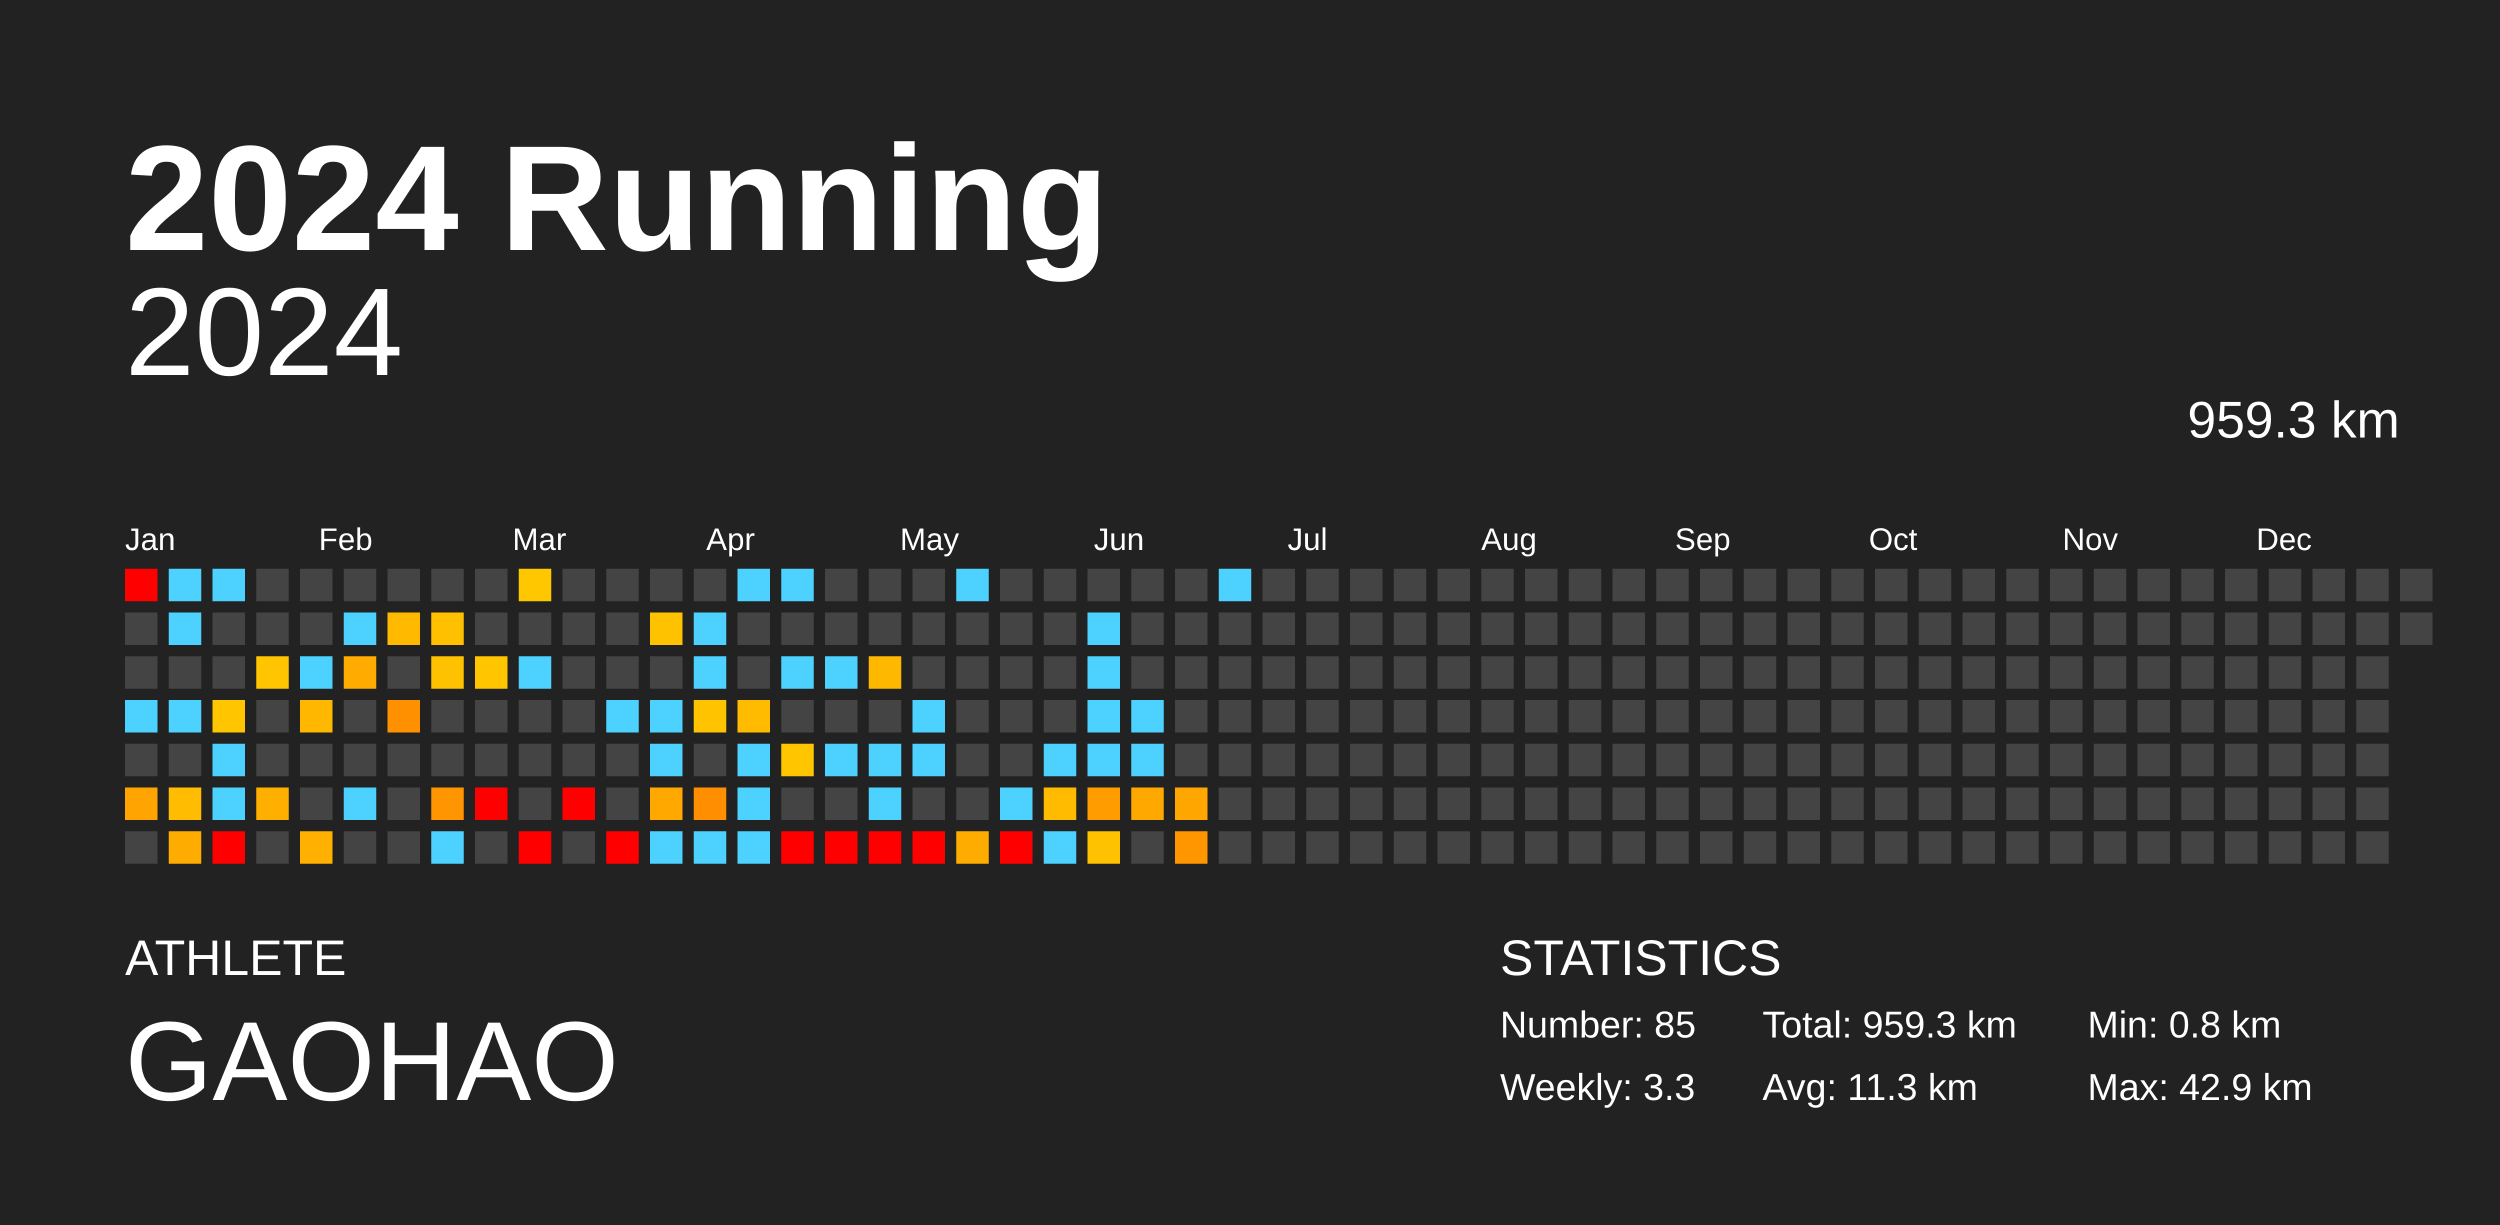
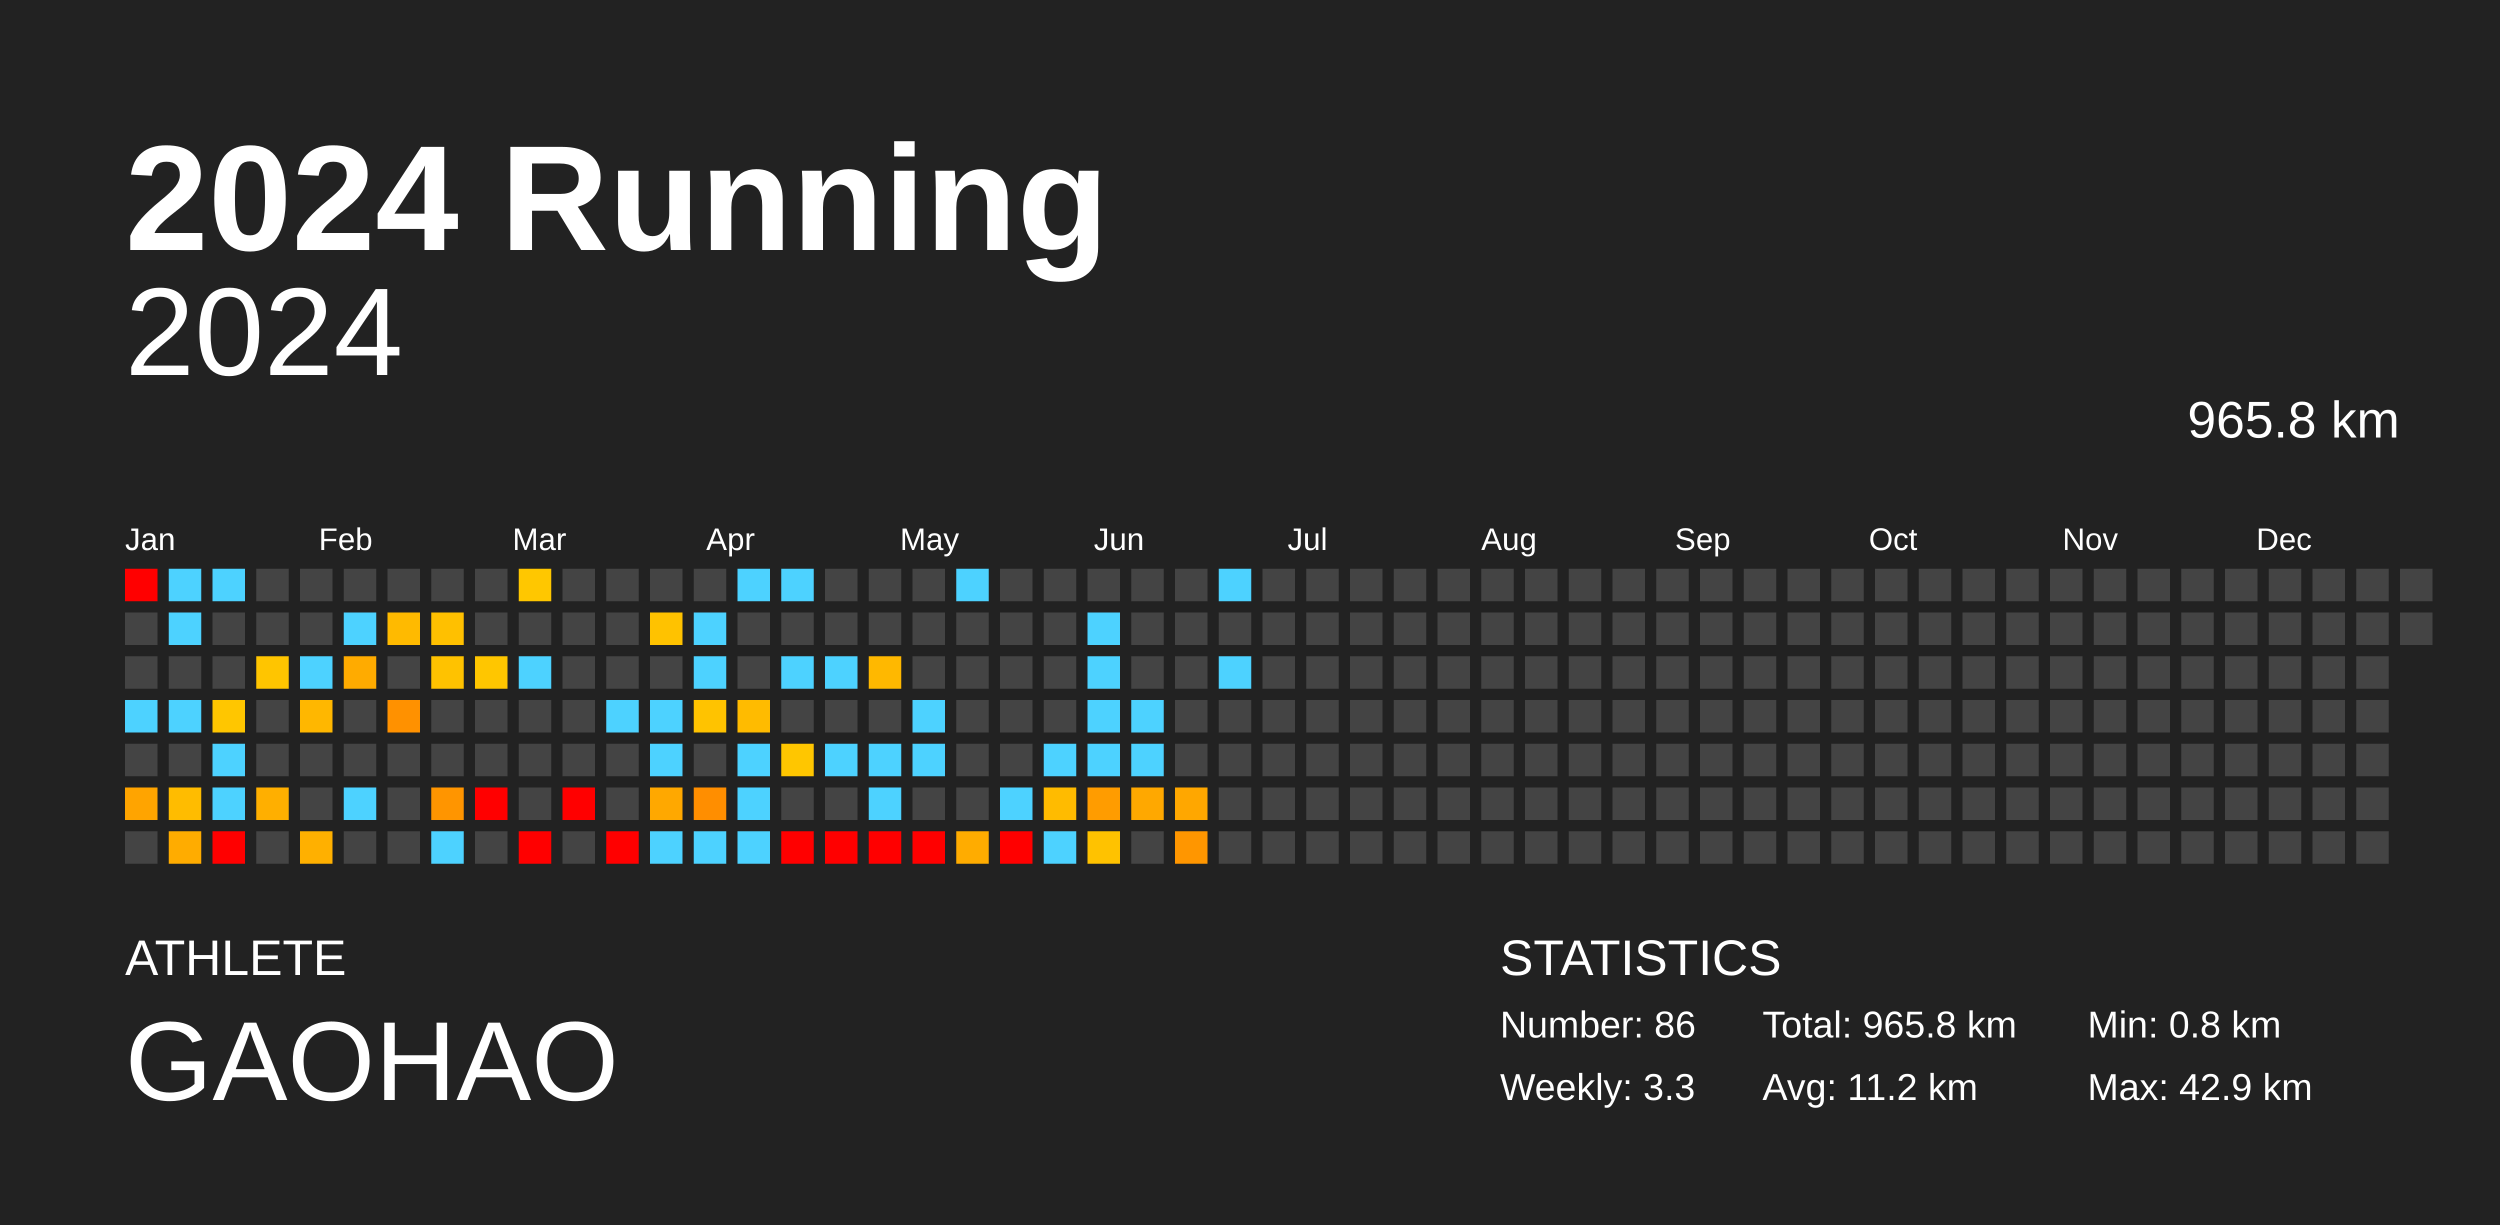
<svg xmlns="http://www.w3.org/2000/svg" baseProfile="full" height="98mm" version="1.1" viewBox="0,0,200,98" width="200mm">
  <defs />
  <rect fill="#222222" height="98" width="200" x="0" y="0" />
  <text fill="#FFFFFF" style="font-size:12px; font-family:Arial; font-weight:bold;" x="10" y="20">2024 Running</text>
  <text fill="#FFFFFF" style="font-size:4px; font-family:Arial" x="10" y="78">ATHLETE</text>
  <text fill="#FFFFFF" style="font-size:9px; font-family:Arial" x="10" y="88">GAOHAO</text>
  <text fill="#FFFFFF" style="font-size:4px; font-family:Arial" x="120" y="78">STATISTICS</text>
-   <text fill="#FFFFFF" style="font-size:3px; font-family:Arial" x="120" y="83">Number: 85</text>
+   <text fill="#FFFFFF" style="font-size:3px; font-family:Arial" x="120" y="83">Number: 86</text>
  <text fill="#FFFFFF" style="font-size:3px; font-family:Arial" x="120" y="88">Weekly: 3.3</text>
-   <text fill="#FFFFFF" style="font-size:3px; font-family:Arial" x="141" y="83">Total: 959.3 km</text>
-   <text fill="#FFFFFF" style="font-size:3px; font-family:Arial" x="141" y="88">Avg: 11.3 km</text>
+   <text fill="#FFFFFF" style="font-size:3px; font-family:Arial" x="141" y="83">Total: 965.8 km</text>
+   <text fill="#FFFFFF" style="font-size:3px; font-family:Arial" x="141" y="88">Avg: 11.2 km</text>
  <text fill="#FFFFFF" style="font-size:3px; font-family:Arial" x="167" y="83">Min: 0.8 km</text>
  <text fill="#FFFFFF" style="font-size:3px; font-family:Arial" x="167" y="88">Max: 42.9 km</text>
  <text alignment-baseline="hanging" fill="#FFFFFF" style="font-size:10.0px; font-family:Arial;" x="10" y="30">2024</text>
-   <text alignment-baseline="hanging" fill="#FFFFFF" style="font-size:4.125px; font-family:Arial;" x="175" y="35">959.3 km</text>
+   <text alignment-baseline="hanging" fill="#FFFFFF" style="font-size:4.125px; font-family:Arial;" x="175" y="35">965.8 km</text>
  <text fill="#FFFFFF" style="font-size:2.5px; font-family:Arial" x="10.0" y="44">Jan</text>
  <text fill="#FFFFFF" style="font-size:2.5px; font-family:Arial" x="25.5" y="44">Feb</text>
  <text fill="#FFFFFF" style="font-size:2.5px; font-family:Arial" x="41.0" y="44">Mar</text>
  <text fill="#FFFFFF" style="font-size:2.5px; font-family:Arial" x="56.5" y="44">Apr</text>
  <text fill="#FFFFFF" style="font-size:2.5px; font-family:Arial" x="72.0" y="44">May</text>
  <text fill="#FFFFFF" style="font-size:2.5px; font-family:Arial" x="87.5" y="44">Jun</text>
  <text fill="#FFFFFF" style="font-size:2.5px; font-family:Arial" x="103.0" y="44">Jul</text>
  <text fill="#FFFFFF" style="font-size:2.5px; font-family:Arial" x="118.5" y="44">Aug</text>
  <text fill="#FFFFFF" style="font-size:2.5px; font-family:Arial" x="134.0" y="44">Sep</text>
  <text fill="#FFFFFF" style="font-size:2.5px; font-family:Arial" x="149.5" y="44">Oct</text>
  <text fill="#FFFFFF" style="font-size:2.5px; font-family:Arial" x="165.0" y="44">Nov</text>
  <text fill="#FFFFFF" style="font-size:2.5px; font-family:Arial" x="180.5" y="44">Dec</text>
  <rect fill="red" height="2.6" width="2.6" x="10.0" y="45.5" />
  <rect fill="#444444" height="2.6" width="2.6" x="10.0" y="49.0" />
  <rect fill="#444444" height="2.6" width="2.6" x="10.0" y="52.5" />
  <rect fill="#4dd2ff" height="2.6" width="2.6" x="10.0" y="56.0" />
  <rect fill="#444444" height="2.6" width="2.6" x="10.0" y="59.5" />
  <rect fill="#ffa400" height="2.6" width="2.6" x="10.0" y="63.0" />
  <rect fill="#444444" height="2.6" width="2.6" x="10.0" y="66.5" />
  <rect fill="#4dd2ff" height="2.6" width="2.6" x="13.5" y="45.5" />
  <rect fill="#4dd2ff" height="2.6" width="2.6" x="13.5" y="49.0" />
  <rect fill="#444444" height="2.6" width="2.6" x="13.5" y="52.5" />
  <rect fill="#4dd2ff" height="2.6" width="2.6" x="13.5" y="56.0" />
  <rect fill="#444444" height="2.6" width="2.6" x="13.5" y="59.5" />
  <rect fill="#ffbc00" height="2.6" width="2.6" x="13.5" y="63.0" />
  <rect fill="#ffac00" height="2.6" width="2.6" x="13.5" y="66.5" />
  <rect fill="#4dd2ff" height="2.6" width="2.6" x="17.0" y="45.5" />
  <rect fill="#444444" height="2.6" width="2.6" x="17.0" y="49.0" />
  <rect fill="#444444" height="2.6" width="2.6" x="17.0" y="52.5" />
  <rect fill="#ffc600" height="2.6" width="2.6" x="17.0" y="56.0" />
  <rect fill="#4dd2ff" height="2.6" width="2.6" x="17.0" y="59.5" />
  <rect fill="#4dd2ff" height="2.6" width="2.6" x="17.0" y="63.0" />
  <rect fill="red" height="2.6" width="2.6" x="17.0" y="66.5" />
  <rect fill="#444444" height="2.6" width="2.6" x="20.5" y="45.5" />
  <rect fill="#444444" height="2.6" width="2.6" x="20.5" y="49.0" />
  <rect fill="#ffc500" height="2.6" width="2.6" x="20.5" y="52.5" />
  <rect fill="#444444" height="2.6" width="2.6" x="20.5" y="56.0" />
  <rect fill="#444444" height="2.6" width="2.6" x="20.5" y="59.5" />
  <rect fill="#ffaf00" height="2.6" width="2.6" x="20.5" y="63.0" />
  <rect fill="#444444" height="2.6" width="2.6" x="20.5" y="66.5" />
  <rect fill="#444444" height="2.6" width="2.6" x="24.0" y="45.5" />
  <rect fill="#444444" height="2.6" width="2.6" x="24.0" y="49.0" />
  <rect fill="#4dd2ff" height="2.6" width="2.6" x="24.0" y="52.5" />
  <rect fill="#ffb700" height="2.6" width="2.6" x="24.0" y="56.0" />
  <rect fill="#444444" height="2.6" width="2.6" x="24.0" y="59.5" />
  <rect fill="#444444" height="2.6" width="2.6" x="24.0" y="63.0" />
  <rect fill="#ffb000" height="2.6" width="2.6" x="24.0" y="66.5" />
  <rect fill="#444444" height="2.6" width="2.6" x="27.5" y="45.5" />
  <rect fill="#4dd2ff" height="2.6" width="2.6" x="27.5" y="49.0" />
  <rect fill="#ffab00" height="2.6" width="2.6" x="27.5" y="52.5" />
  <rect fill="#444444" height="2.6" width="2.6" x="27.5" y="56.0" />
  <rect fill="#444444" height="2.6" width="2.6" x="27.5" y="59.5" />
  <rect fill="#4dd2ff" height="2.6" width="2.6" x="27.5" y="63.0" />
  <rect fill="#444444" height="2.6" width="2.6" x="27.5" y="66.5" />
  <rect fill="#444444" height="2.6" width="2.6" x="31.0" y="45.5" />
  <rect fill="#ffba00" height="2.6" width="2.6" x="31.0" y="49.0" />
  <rect fill="#444444" height="2.6" width="2.6" x="31.0" y="52.5" />
  <rect fill="#ff9100" height="2.6" width="2.6" x="31.0" y="56.0" />
  <rect fill="#444444" height="2.6" width="2.6" x="31.0" y="59.5" />
  <rect fill="#444444" height="2.6" width="2.6" x="31.0" y="63.0" />
  <rect fill="#444444" height="2.6" width="2.6" x="31.0" y="66.5" />
  <rect fill="#444444" height="2.6" width="2.6" x="34.5" y="45.5" />
  <rect fill="#ffc000" height="2.6" width="2.6" x="34.5" y="49.0" />
  <rect fill="#ffc200" height="2.6" width="2.6" x="34.5" y="52.5" />
  <rect fill="#444444" height="2.6" width="2.6" x="34.5" y="56.0" />
  <rect fill="#444444" height="2.6" width="2.6" x="34.5" y="59.5" />
  <rect fill="#ff9500" height="2.6" width="2.6" x="34.5" y="63.0" />
  <rect fill="#4dd2ff" height="2.6" width="2.6" x="34.5" y="66.5" />
  <rect fill="#444444" height="2.6" width="2.6" x="38.0" y="45.5" />
  <rect fill="#444444" height="2.6" width="2.6" x="38.0" y="49.0" />
  <rect fill="#ffc600" height="2.6" width="2.6" x="38.0" y="52.5" />
  <rect fill="#444444" height="2.6" width="2.6" x="38.0" y="56.0" />
  <rect fill="#444444" height="2.6" width="2.6" x="38.0" y="59.5" />
  <rect fill="red" height="2.6" width="2.6" x="38.0" y="63.0" />
  <rect fill="#444444" height="2.6" width="2.6" x="38.0" y="66.5" />
  <rect fill="#ffc700" height="2.6" width="2.6" x="41.5" y="45.5" />
  <rect fill="#444444" height="2.6" width="2.6" x="41.5" y="49.0" />
  <rect fill="#4dd2ff" height="2.6" width="2.6" x="41.5" y="52.5" />
  <rect fill="#444444" height="2.6" width="2.6" x="41.5" y="56.0" />
  <rect fill="#444444" height="2.6" width="2.6" x="41.5" y="59.5" />
  <rect fill="#444444" height="2.6" width="2.6" x="41.5" y="63.0" />
  <rect fill="red" height="2.6" width="2.6" x="41.5" y="66.5" />
  <rect fill="#444444" height="2.6" width="2.6" x="45.0" y="45.5" />
  <rect fill="#444444" height="2.6" width="2.6" x="45.0" y="49.0" />
  <rect fill="#444444" height="2.6" width="2.6" x="45.0" y="52.5" />
  <rect fill="#444444" height="2.6" width="2.6" x="45.0" y="56.0" />
  <rect fill="#444444" height="2.6" width="2.6" x="45.0" y="59.5" />
  <rect fill="red" height="2.6" width="2.6" x="45.0" y="63.0" />
  <rect fill="#444444" height="2.6" width="2.6" x="45.0" y="66.5" />
  <rect fill="#444444" height="2.6" width="2.6" x="48.5" y="45.5" />
  <rect fill="#444444" height="2.6" width="2.6" x="48.5" y="49.0" />
  <rect fill="#444444" height="2.6" width="2.6" x="48.5" y="52.5" />
  <rect fill="#4dd2ff" height="2.6" width="2.6" x="48.5" y="56.0" />
  <rect fill="#444444" height="2.6" width="2.6" x="48.5" y="59.5" />
  <rect fill="#444444" height="2.6" width="2.6" x="48.5" y="63.0" />
  <rect fill="red" height="2.6" width="2.6" x="48.5" y="66.5" />
  <rect fill="#444444" height="2.6" width="2.6" x="52.0" y="45.5" />
  <rect fill="#ffc200" height="2.6" width="2.6" x="52.0" y="49.0" />
  <rect fill="#444444" height="2.6" width="2.6" x="52.0" y="52.5" />
  <rect fill="#4dd2ff" height="2.6" width="2.6" x="52.0" y="56.0" />
  <rect fill="#4dd2ff" height="2.6" width="2.6" x="52.0" y="59.5" />
  <rect fill="#ffa800" height="2.6" width="2.6" x="52.0" y="63.0" />
  <rect fill="#4dd2ff" height="2.6" width="2.6" x="52.0" y="66.5" />
  <rect fill="#444444" height="2.6" width="2.6" x="55.5" y="45.5" />
  <rect fill="#4dd2ff" height="2.6" width="2.6" x="55.5" y="49.0" />
  <rect fill="#4dd2ff" height="2.6" width="2.6" x="55.5" y="52.5" />
  <rect fill="#ffc300" height="2.6" width="2.6" x="55.5" y="56.0" />
  <rect fill="#444444" height="2.6" width="2.6" x="55.5" y="59.5" />
  <rect fill="#ff8e00" height="2.6" width="2.6" x="55.5" y="63.0" />
  <rect fill="#4dd2ff" height="2.6" width="2.6" x="55.5" y="66.5" />
  <rect fill="#4dd2ff" height="2.6" width="2.6" x="59.0" y="45.5" />
  <rect fill="#444444" height="2.6" width="2.6" x="59.0" y="49.0" />
  <rect fill="#444444" height="2.6" width="2.6" x="59.0" y="52.5" />
  <rect fill="#ffbb00" height="2.6" width="2.6" x="59.0" y="56.0" />
  <rect fill="#4dd2ff" height="2.6" width="2.6" x="59.0" y="59.5" />
  <rect fill="#4dd2ff" height="2.6" width="2.6" x="59.0" y="63.0" />
  <rect fill="#4dd2ff" height="2.6" width="2.6" x="59.0" y="66.5" />
  <rect fill="#4dd2ff" height="2.6" width="2.6" x="62.5" y="45.5" />
  <rect fill="#444444" height="2.6" width="2.6" x="62.5" y="49.0" />
  <rect fill="#4dd2ff" height="2.6" width="2.6" x="62.5" y="52.5" />
  <rect fill="#444444" height="2.6" width="2.6" x="62.5" y="56.0" />
  <rect fill="#ffc600" height="2.6" width="2.6" x="62.5" y="59.5" />
  <rect fill="#444444" height="2.6" width="2.6" x="62.5" y="63.0" />
  <rect fill="red" height="2.6" width="2.6" x="62.5" y="66.5" />
  <rect fill="#444444" height="2.6" width="2.6" x="66.0" y="45.5" />
  <rect fill="#444444" height="2.6" width="2.6" x="66.0" y="49.0" />
  <rect fill="#4dd2ff" height="2.6" width="2.6" x="66.0" y="52.5" />
  <rect fill="#444444" height="2.6" width="2.6" x="66.0" y="56.0" />
  <rect fill="#4dd2ff" height="2.6" width="2.6" x="66.0" y="59.5" />
  <rect fill="#444444" height="2.6" width="2.6" x="66.0" y="63.0" />
  <rect fill="red" height="2.6" width="2.6" x="66.0" y="66.5" />
  <rect fill="#444444" height="2.6" width="2.6" x="69.5" y="45.5" />
  <rect fill="#444444" height="2.6" width="2.6" x="69.5" y="49.0" />
  <rect fill="#ffb800" height="2.6" width="2.6" x="69.5" y="52.5" />
  <rect fill="#444444" height="2.6" width="2.6" x="69.5" y="56.0" />
  <rect fill="#4dd2ff" height="2.6" width="2.6" x="69.5" y="59.5" />
  <rect fill="#4dd2ff" height="2.6" width="2.6" x="69.5" y="63.0" />
  <rect fill="red" height="2.6" width="2.6" x="69.5" y="66.5" />
  <rect fill="#444444" height="2.6" width="2.6" x="73.0" y="45.5" />
  <rect fill="#444444" height="2.6" width="2.6" x="73.0" y="49.0" />
  <rect fill="#444444" height="2.6" width="2.6" x="73.0" y="52.5" />
  <rect fill="#4dd2ff" height="2.6" width="2.6" x="73.0" y="56.0" />
  <rect fill="#4dd2ff" height="2.6" width="2.6" x="73.0" y="59.5" />
  <rect fill="#444444" height="2.6" width="2.6" x="73.0" y="63.0" />
  <rect fill="red" height="2.6" width="2.6" x="73.0" y="66.5" />
  <rect fill="#4dd2ff" height="2.6" width="2.6" x="76.5" y="45.5" />
  <rect fill="#444444" height="2.6" width="2.6" x="76.5" y="49.0" />
  <rect fill="#444444" height="2.6" width="2.6" x="76.5" y="52.5" />
  <rect fill="#444444" height="2.6" width="2.6" x="76.5" y="56.0" />
  <rect fill="#444444" height="2.6" width="2.6" x="76.5" y="59.5" />
  <rect fill="#444444" height="2.6" width="2.6" x="76.5" y="63.0" />
  <rect fill="#ffac00" height="2.6" width="2.6" x="76.5" y="66.5" />
  <rect fill="#444444" height="2.6" width="2.6" x="80.0" y="45.5" />
  <rect fill="#444444" height="2.6" width="2.6" x="80.0" y="49.0" />
  <rect fill="#444444" height="2.6" width="2.6" x="80.0" y="52.5" />
  <rect fill="#444444" height="2.6" width="2.6" x="80.0" y="56.0" />
  <rect fill="#444444" height="2.6" width="2.6" x="80.0" y="59.5" />
  <rect fill="#4dd2ff" height="2.6" width="2.6" x="80.0" y="63.0" />
  <rect fill="red" height="2.6" width="2.6" x="80.0" y="66.5" />
  <rect fill="#444444" height="2.6" width="2.6" x="83.5" y="45.5" />
  <rect fill="#444444" height="2.6" width="2.6" x="83.5" y="49.0" />
  <rect fill="#444444" height="2.6" width="2.6" x="83.5" y="52.5" />
  <rect fill="#444444" height="2.6" width="2.6" x="83.5" y="56.0" />
  <rect fill="#4dd2ff" height="2.6" width="2.6" x="83.5" y="59.5" />
  <rect fill="#ffbb00" height="2.6" width="2.6" x="83.5" y="63.0" />
  <rect fill="#4dd2ff" height="2.6" width="2.6" x="83.5" y="66.5" />
  <rect fill="#444444" height="2.6" width="2.6" x="87.0" y="45.5" />
  <rect fill="#4dd2ff" height="2.6" width="2.6" x="87.0" y="49.0" />
  <rect fill="#4dd2ff" height="2.6" width="2.6" x="87.0" y="52.5" />
  <rect fill="#4dd2ff" height="2.6" width="2.6" x="87.0" y="56.0" />
  <rect fill="#4dd2ff" height="2.6" width="2.6" x="87.0" y="59.5" />
  <rect fill="#ff9c00" height="2.6" width="2.6" x="87.0" y="63.0" />
  <rect fill="#ffc200" height="2.6" width="2.6" x="87.0" y="66.5" />
  <rect fill="#444444" height="2.6" width="2.6" x="90.5" y="45.5" />
  <rect fill="#444444" height="2.6" width="2.6" x="90.5" y="49.0" />
  <rect fill="#444444" height="2.6" width="2.6" x="90.5" y="52.5" />
  <rect fill="#4dd2ff" height="2.6" width="2.6" x="90.5" y="56.0" />
  <rect fill="#4dd2ff" height="2.6" width="2.6" x="90.5" y="59.5" />
  <rect fill="#ffa800" height="2.6" width="2.6" x="90.5" y="63.0" />
  <rect fill="#444444" height="2.6" width="2.6" x="90.5" y="66.5" />
  <rect fill="#444444" height="2.6" width="2.6" x="94.0" y="45.5" />
  <rect fill="#444444" height="2.6" width="2.6" x="94.0" y="49.0" />
  <rect fill="#444444" height="2.6" width="2.6" x="94.0" y="52.5" />
  <rect fill="#444444" height="2.6" width="2.6" x="94.0" y="56.0" />
  <rect fill="#444444" height="2.6" width="2.6" x="94.0" y="59.5" />
  <rect fill="#ffa700" height="2.6" width="2.6" x="94.0" y="63.0" />
  <rect fill="#ff9600" height="2.6" width="2.6" x="94.0" y="66.5" />
  <rect fill="#4dd2ff" height="2.6" width="2.6" x="97.5" y="45.5" />
  <rect fill="#444444" height="2.6" width="2.6" x="97.5" y="49.0" />
-   <rect fill="#444444" height="2.6" width="2.6" x="97.5" y="52.5" />
+   <rect fill="#4dd2ff" height="2.6" width="2.6" x="97.5" y="52.5" />
  <rect fill="#444444" height="2.6" width="2.6" x="97.5" y="56.0" />
  <rect fill="#444444" height="2.6" width="2.6" x="97.5" y="59.5" />
  <rect fill="#444444" height="2.6" width="2.6" x="97.5" y="63.0" />
  <rect fill="#444444" height="2.6" width="2.6" x="97.5" y="66.5" />
  <rect fill="#444444" height="2.6" width="2.6" x="101.0" y="45.5" />
  <rect fill="#444444" height="2.6" width="2.6" x="101.0" y="49.0" />
  <rect fill="#444444" height="2.6" width="2.6" x="101.0" y="52.5" />
  <rect fill="#444444" height="2.6" width="2.6" x="101.0" y="56.0" />
  <rect fill="#444444" height="2.6" width="2.6" x="101.0" y="59.5" />
  <rect fill="#444444" height="2.6" width="2.6" x="101.0" y="63.0" />
  <rect fill="#444444" height="2.6" width="2.6" x="101.0" y="66.5" />
  <rect fill="#444444" height="2.6" width="2.6" x="104.5" y="45.5" />
  <rect fill="#444444" height="2.6" width="2.6" x="104.5" y="49.0" />
  <rect fill="#444444" height="2.6" width="2.6" x="104.5" y="52.5" />
  <rect fill="#444444" height="2.6" width="2.6" x="104.5" y="56.0" />
  <rect fill="#444444" height="2.6" width="2.6" x="104.5" y="59.5" />
  <rect fill="#444444" height="2.6" width="2.6" x="104.5" y="63.0" />
  <rect fill="#444444" height="2.6" width="2.6" x="104.5" y="66.5" />
  <rect fill="#444444" height="2.6" width="2.6" x="108.0" y="45.5" />
  <rect fill="#444444" height="2.6" width="2.6" x="108.0" y="49.0" />
  <rect fill="#444444" height="2.6" width="2.6" x="108.0" y="52.5" />
  <rect fill="#444444" height="2.6" width="2.6" x="108.0" y="56.0" />
  <rect fill="#444444" height="2.6" width="2.6" x="108.0" y="59.5" />
  <rect fill="#444444" height="2.6" width="2.6" x="108.0" y="63.0" />
  <rect fill="#444444" height="2.6" width="2.6" x="108.0" y="66.5" />
  <rect fill="#444444" height="2.6" width="2.6" x="111.5" y="45.5" />
  <rect fill="#444444" height="2.6" width="2.6" x="111.5" y="49.0" />
  <rect fill="#444444" height="2.6" width="2.6" x="111.5" y="52.5" />
  <rect fill="#444444" height="2.6" width="2.6" x="111.5" y="56.0" />
  <rect fill="#444444" height="2.6" width="2.6" x="111.5" y="59.5" />
  <rect fill="#444444" height="2.6" width="2.6" x="111.5" y="63.0" />
  <rect fill="#444444" height="2.6" width="2.6" x="111.5" y="66.5" />
  <rect fill="#444444" height="2.6" width="2.6" x="115.0" y="45.5" />
  <rect fill="#444444" height="2.6" width="2.6" x="115.0" y="49.0" />
  <rect fill="#444444" height="2.6" width="2.6" x="115.0" y="52.5" />
  <rect fill="#444444" height="2.6" width="2.6" x="115.0" y="56.0" />
  <rect fill="#444444" height="2.6" width="2.6" x="115.0" y="59.5" />
  <rect fill="#444444" height="2.6" width="2.6" x="115.0" y="63.0" />
  <rect fill="#444444" height="2.6" width="2.6" x="115.0" y="66.5" />
  <rect fill="#444444" height="2.6" width="2.6" x="118.5" y="45.5" />
  <rect fill="#444444" height="2.6" width="2.6" x="118.5" y="49.0" />
  <rect fill="#444444" height="2.6" width="2.6" x="118.5" y="52.5" />
  <rect fill="#444444" height="2.6" width="2.6" x="118.5" y="56.0" />
  <rect fill="#444444" height="2.6" width="2.6" x="118.5" y="59.5" />
  <rect fill="#444444" height="2.6" width="2.6" x="118.5" y="63.0" />
  <rect fill="#444444" height="2.6" width="2.6" x="118.5" y="66.5" />
  <rect fill="#444444" height="2.6" width="2.6" x="122.0" y="45.5" />
  <rect fill="#444444" height="2.6" width="2.6" x="122.0" y="49.0" />
  <rect fill="#444444" height="2.6" width="2.6" x="122.0" y="52.5" />
  <rect fill="#444444" height="2.6" width="2.6" x="122.0" y="56.0" />
  <rect fill="#444444" height="2.6" width="2.6" x="122.0" y="59.5" />
  <rect fill="#444444" height="2.6" width="2.6" x="122.0" y="63.0" />
  <rect fill="#444444" height="2.6" width="2.6" x="122.0" y="66.5" />
  <rect fill="#444444" height="2.6" width="2.6" x="125.5" y="45.5" />
  <rect fill="#444444" height="2.6" width="2.6" x="125.5" y="49.0" />
  <rect fill="#444444" height="2.6" width="2.6" x="125.5" y="52.5" />
  <rect fill="#444444" height="2.6" width="2.6" x="125.5" y="56.0" />
  <rect fill="#444444" height="2.6" width="2.6" x="125.5" y="59.5" />
  <rect fill="#444444" height="2.6" width="2.6" x="125.5" y="63.0" />
  <rect fill="#444444" height="2.6" width="2.6" x="125.5" y="66.5" />
  <rect fill="#444444" height="2.6" width="2.6" x="129.0" y="45.5" />
  <rect fill="#444444" height="2.6" width="2.6" x="129.0" y="49.0" />
  <rect fill="#444444" height="2.6" width="2.6" x="129.0" y="52.5" />
  <rect fill="#444444" height="2.6" width="2.6" x="129.0" y="56.0" />
  <rect fill="#444444" height="2.6" width="2.6" x="129.0" y="59.5" />
  <rect fill="#444444" height="2.6" width="2.6" x="129.0" y="63.0" />
  <rect fill="#444444" height="2.6" width="2.6" x="129.0" y="66.5" />
  <rect fill="#444444" height="2.6" width="2.6" x="132.5" y="45.5" />
  <rect fill="#444444" height="2.6" width="2.6" x="132.5" y="49.0" />
  <rect fill="#444444" height="2.6" width="2.6" x="132.5" y="52.5" />
  <rect fill="#444444" height="2.6" width="2.6" x="132.5" y="56.0" />
  <rect fill="#444444" height="2.6" width="2.6" x="132.5" y="59.5" />
  <rect fill="#444444" height="2.6" width="2.6" x="132.5" y="63.0" />
  <rect fill="#444444" height="2.6" width="2.6" x="132.5" y="66.5" />
  <rect fill="#444444" height="2.6" width="2.6" x="136.0" y="45.5" />
  <rect fill="#444444" height="2.6" width="2.6" x="136.0" y="49.0" />
  <rect fill="#444444" height="2.6" width="2.6" x="136.0" y="52.5" />
  <rect fill="#444444" height="2.6" width="2.6" x="136.0" y="56.0" />
  <rect fill="#444444" height="2.6" width="2.6" x="136.0" y="59.5" />
  <rect fill="#444444" height="2.6" width="2.6" x="136.0" y="63.0" />
  <rect fill="#444444" height="2.6" width="2.6" x="136.0" y="66.5" />
  <rect fill="#444444" height="2.6" width="2.6" x="139.5" y="45.5" />
  <rect fill="#444444" height="2.6" width="2.6" x="139.5" y="49.0" />
  <rect fill="#444444" height="2.6" width="2.6" x="139.5" y="52.5" />
  <rect fill="#444444" height="2.6" width="2.6" x="139.5" y="56.0" />
  <rect fill="#444444" height="2.6" width="2.6" x="139.5" y="59.5" />
  <rect fill="#444444" height="2.6" width="2.6" x="139.5" y="63.0" />
  <rect fill="#444444" height="2.6" width="2.6" x="139.5" y="66.5" />
  <rect fill="#444444" height="2.6" width="2.6" x="143.0" y="45.5" />
  <rect fill="#444444" height="2.6" width="2.6" x="143.0" y="49.0" />
  <rect fill="#444444" height="2.6" width="2.6" x="143.0" y="52.5" />
  <rect fill="#444444" height="2.6" width="2.6" x="143.0" y="56.0" />
  <rect fill="#444444" height="2.6" width="2.6" x="143.0" y="59.5" />
  <rect fill="#444444" height="2.6" width="2.6" x="143.0" y="63.0" />
  <rect fill="#444444" height="2.6" width="2.6" x="143.0" y="66.5" />
  <rect fill="#444444" height="2.6" width="2.6" x="146.5" y="45.5" />
  <rect fill="#444444" height="2.6" width="2.6" x="146.5" y="49.0" />
  <rect fill="#444444" height="2.6" width="2.6" x="146.5" y="52.5" />
  <rect fill="#444444" height="2.6" width="2.6" x="146.5" y="56.0" />
  <rect fill="#444444" height="2.6" width="2.6" x="146.5" y="59.5" />
  <rect fill="#444444" height="2.6" width="2.6" x="146.5" y="63.0" />
  <rect fill="#444444" height="2.6" width="2.6" x="146.5" y="66.5" />
  <rect fill="#444444" height="2.6" width="2.6" x="150.0" y="45.5" />
  <rect fill="#444444" height="2.6" width="2.6" x="150.0" y="49.0" />
  <rect fill="#444444" height="2.6" width="2.6" x="150.0" y="52.5" />
  <rect fill="#444444" height="2.6" width="2.6" x="150.0" y="56.0" />
  <rect fill="#444444" height="2.6" width="2.6" x="150.0" y="59.5" />
  <rect fill="#444444" height="2.6" width="2.6" x="150.0" y="63.0" />
  <rect fill="#444444" height="2.6" width="2.6" x="150.0" y="66.5" />
  <rect fill="#444444" height="2.6" width="2.6" x="153.5" y="45.5" />
  <rect fill="#444444" height="2.6" width="2.6" x="153.5" y="49.0" />
  <rect fill="#444444" height="2.6" width="2.6" x="153.5" y="52.5" />
  <rect fill="#444444" height="2.6" width="2.6" x="153.5" y="56.0" />
  <rect fill="#444444" height="2.6" width="2.6" x="153.5" y="59.5" />
  <rect fill="#444444" height="2.6" width="2.6" x="153.5" y="63.0" />
  <rect fill="#444444" height="2.6" width="2.6" x="153.5" y="66.5" />
  <rect fill="#444444" height="2.6" width="2.6" x="157.0" y="45.5" />
  <rect fill="#444444" height="2.6" width="2.6" x="157.0" y="49.0" />
  <rect fill="#444444" height="2.6" width="2.6" x="157.0" y="52.5" />
  <rect fill="#444444" height="2.6" width="2.6" x="157.0" y="56.0" />
  <rect fill="#444444" height="2.6" width="2.6" x="157.0" y="59.5" />
  <rect fill="#444444" height="2.6" width="2.6" x="157.0" y="63.0" />
  <rect fill="#444444" height="2.6" width="2.6" x="157.0" y="66.5" />
  <rect fill="#444444" height="2.6" width="2.6" x="160.5" y="45.5" />
  <rect fill="#444444" height="2.6" width="2.6" x="160.5" y="49.0" />
  <rect fill="#444444" height="2.6" width="2.6" x="160.5" y="52.5" />
  <rect fill="#444444" height="2.6" width="2.6" x="160.5" y="56.0" />
  <rect fill="#444444" height="2.6" width="2.6" x="160.5" y="59.5" />
  <rect fill="#444444" height="2.6" width="2.6" x="160.5" y="63.0" />
  <rect fill="#444444" height="2.6" width="2.6" x="160.5" y="66.5" />
  <rect fill="#444444" height="2.6" width="2.6" x="164.0" y="45.5" />
  <rect fill="#444444" height="2.6" width="2.6" x="164.0" y="49.0" />
  <rect fill="#444444" height="2.6" width="2.6" x="164.0" y="52.5" />
  <rect fill="#444444" height="2.6" width="2.6" x="164.0" y="56.0" />
  <rect fill="#444444" height="2.6" width="2.6" x="164.0" y="59.5" />
  <rect fill="#444444" height="2.6" width="2.6" x="164.0" y="63.0" />
  <rect fill="#444444" height="2.6" width="2.6" x="164.0" y="66.5" />
  <rect fill="#444444" height="2.6" width="2.6" x="167.5" y="45.5" />
  <rect fill="#444444" height="2.6" width="2.6" x="167.5" y="49.0" />
  <rect fill="#444444" height="2.6" width="2.6" x="167.5" y="52.5" />
  <rect fill="#444444" height="2.6" width="2.6" x="167.5" y="56.0" />
  <rect fill="#444444" height="2.6" width="2.6" x="167.5" y="59.5" />
  <rect fill="#444444" height="2.6" width="2.6" x="167.5" y="63.0" />
  <rect fill="#444444" height="2.6" width="2.6" x="167.5" y="66.5" />
  <rect fill="#444444" height="2.6" width="2.6" x="171.0" y="45.5" />
  <rect fill="#444444" height="2.6" width="2.6" x="171.0" y="49.0" />
  <rect fill="#444444" height="2.6" width="2.6" x="171.0" y="52.5" />
  <rect fill="#444444" height="2.6" width="2.6" x="171.0" y="56.0" />
  <rect fill="#444444" height="2.6" width="2.6" x="171.0" y="59.5" />
  <rect fill="#444444" height="2.6" width="2.6" x="171.0" y="63.0" />
  <rect fill="#444444" height="2.6" width="2.6" x="171.0" y="66.5" />
  <rect fill="#444444" height="2.6" width="2.6" x="174.5" y="45.5" />
  <rect fill="#444444" height="2.6" width="2.6" x="174.5" y="49.0" />
  <rect fill="#444444" height="2.6" width="2.6" x="174.5" y="52.5" />
  <rect fill="#444444" height="2.6" width="2.6" x="174.5" y="56.0" />
  <rect fill="#444444" height="2.6" width="2.6" x="174.5" y="59.5" />
  <rect fill="#444444" height="2.6" width="2.6" x="174.5" y="63.0" />
  <rect fill="#444444" height="2.6" width="2.6" x="174.5" y="66.5" />
  <rect fill="#444444" height="2.6" width="2.6" x="178.0" y="45.5" />
  <rect fill="#444444" height="2.6" width="2.6" x="178.0" y="49.0" />
  <rect fill="#444444" height="2.6" width="2.6" x="178.0" y="52.5" />
  <rect fill="#444444" height="2.6" width="2.6" x="178.0" y="56.0" />
  <rect fill="#444444" height="2.6" width="2.6" x="178.0" y="59.5" />
  <rect fill="#444444" height="2.6" width="2.6" x="178.0" y="63.0" />
  <rect fill="#444444" height="2.6" width="2.6" x="178.0" y="66.5" />
  <rect fill="#444444" height="2.6" width="2.6" x="181.5" y="45.5" />
  <rect fill="#444444" height="2.6" width="2.6" x="181.5" y="49.0" />
  <rect fill="#444444" height="2.6" width="2.6" x="181.5" y="52.5" />
  <rect fill="#444444" height="2.6" width="2.6" x="181.5" y="56.0" />
  <rect fill="#444444" height="2.6" width="2.6" x="181.5" y="59.5" />
  <rect fill="#444444" height="2.6" width="2.6" x="181.5" y="63.0" />
  <rect fill="#444444" height="2.6" width="2.6" x="181.5" y="66.5" />
  <rect fill="#444444" height="2.6" width="2.6" x="185.0" y="45.5" />
  <rect fill="#444444" height="2.6" width="2.6" x="185.0" y="49.0" />
  <rect fill="#444444" height="2.6" width="2.6" x="185.0" y="52.5" />
  <rect fill="#444444" height="2.6" width="2.6" x="185.0" y="56.0" />
  <rect fill="#444444" height="2.6" width="2.6" x="185.0" y="59.5" />
  <rect fill="#444444" height="2.6" width="2.6" x="185.0" y="63.0" />
  <rect fill="#444444" height="2.6" width="2.6" x="185.0" y="66.5" />
  <rect fill="#444444" height="2.6" width="2.6" x="188.5" y="45.5" />
  <rect fill="#444444" height="2.6" width="2.6" x="188.5" y="49.0" />
  <rect fill="#444444" height="2.6" width="2.6" x="188.5" y="52.5" />
  <rect fill="#444444" height="2.6" width="2.6" x="188.5" y="56.0" />
  <rect fill="#444444" height="2.6" width="2.6" x="188.5" y="59.5" />
  <rect fill="#444444" height="2.6" width="2.6" x="188.5" y="63.0" />
  <rect fill="#444444" height="2.6" width="2.6" x="188.5" y="66.5" />
  <rect fill="#444444" height="2.6" width="2.6" x="192.0" y="45.5" />
  <rect fill="#444444" height="2.6" width="2.6" x="192.0" y="49.0" />
</svg>
